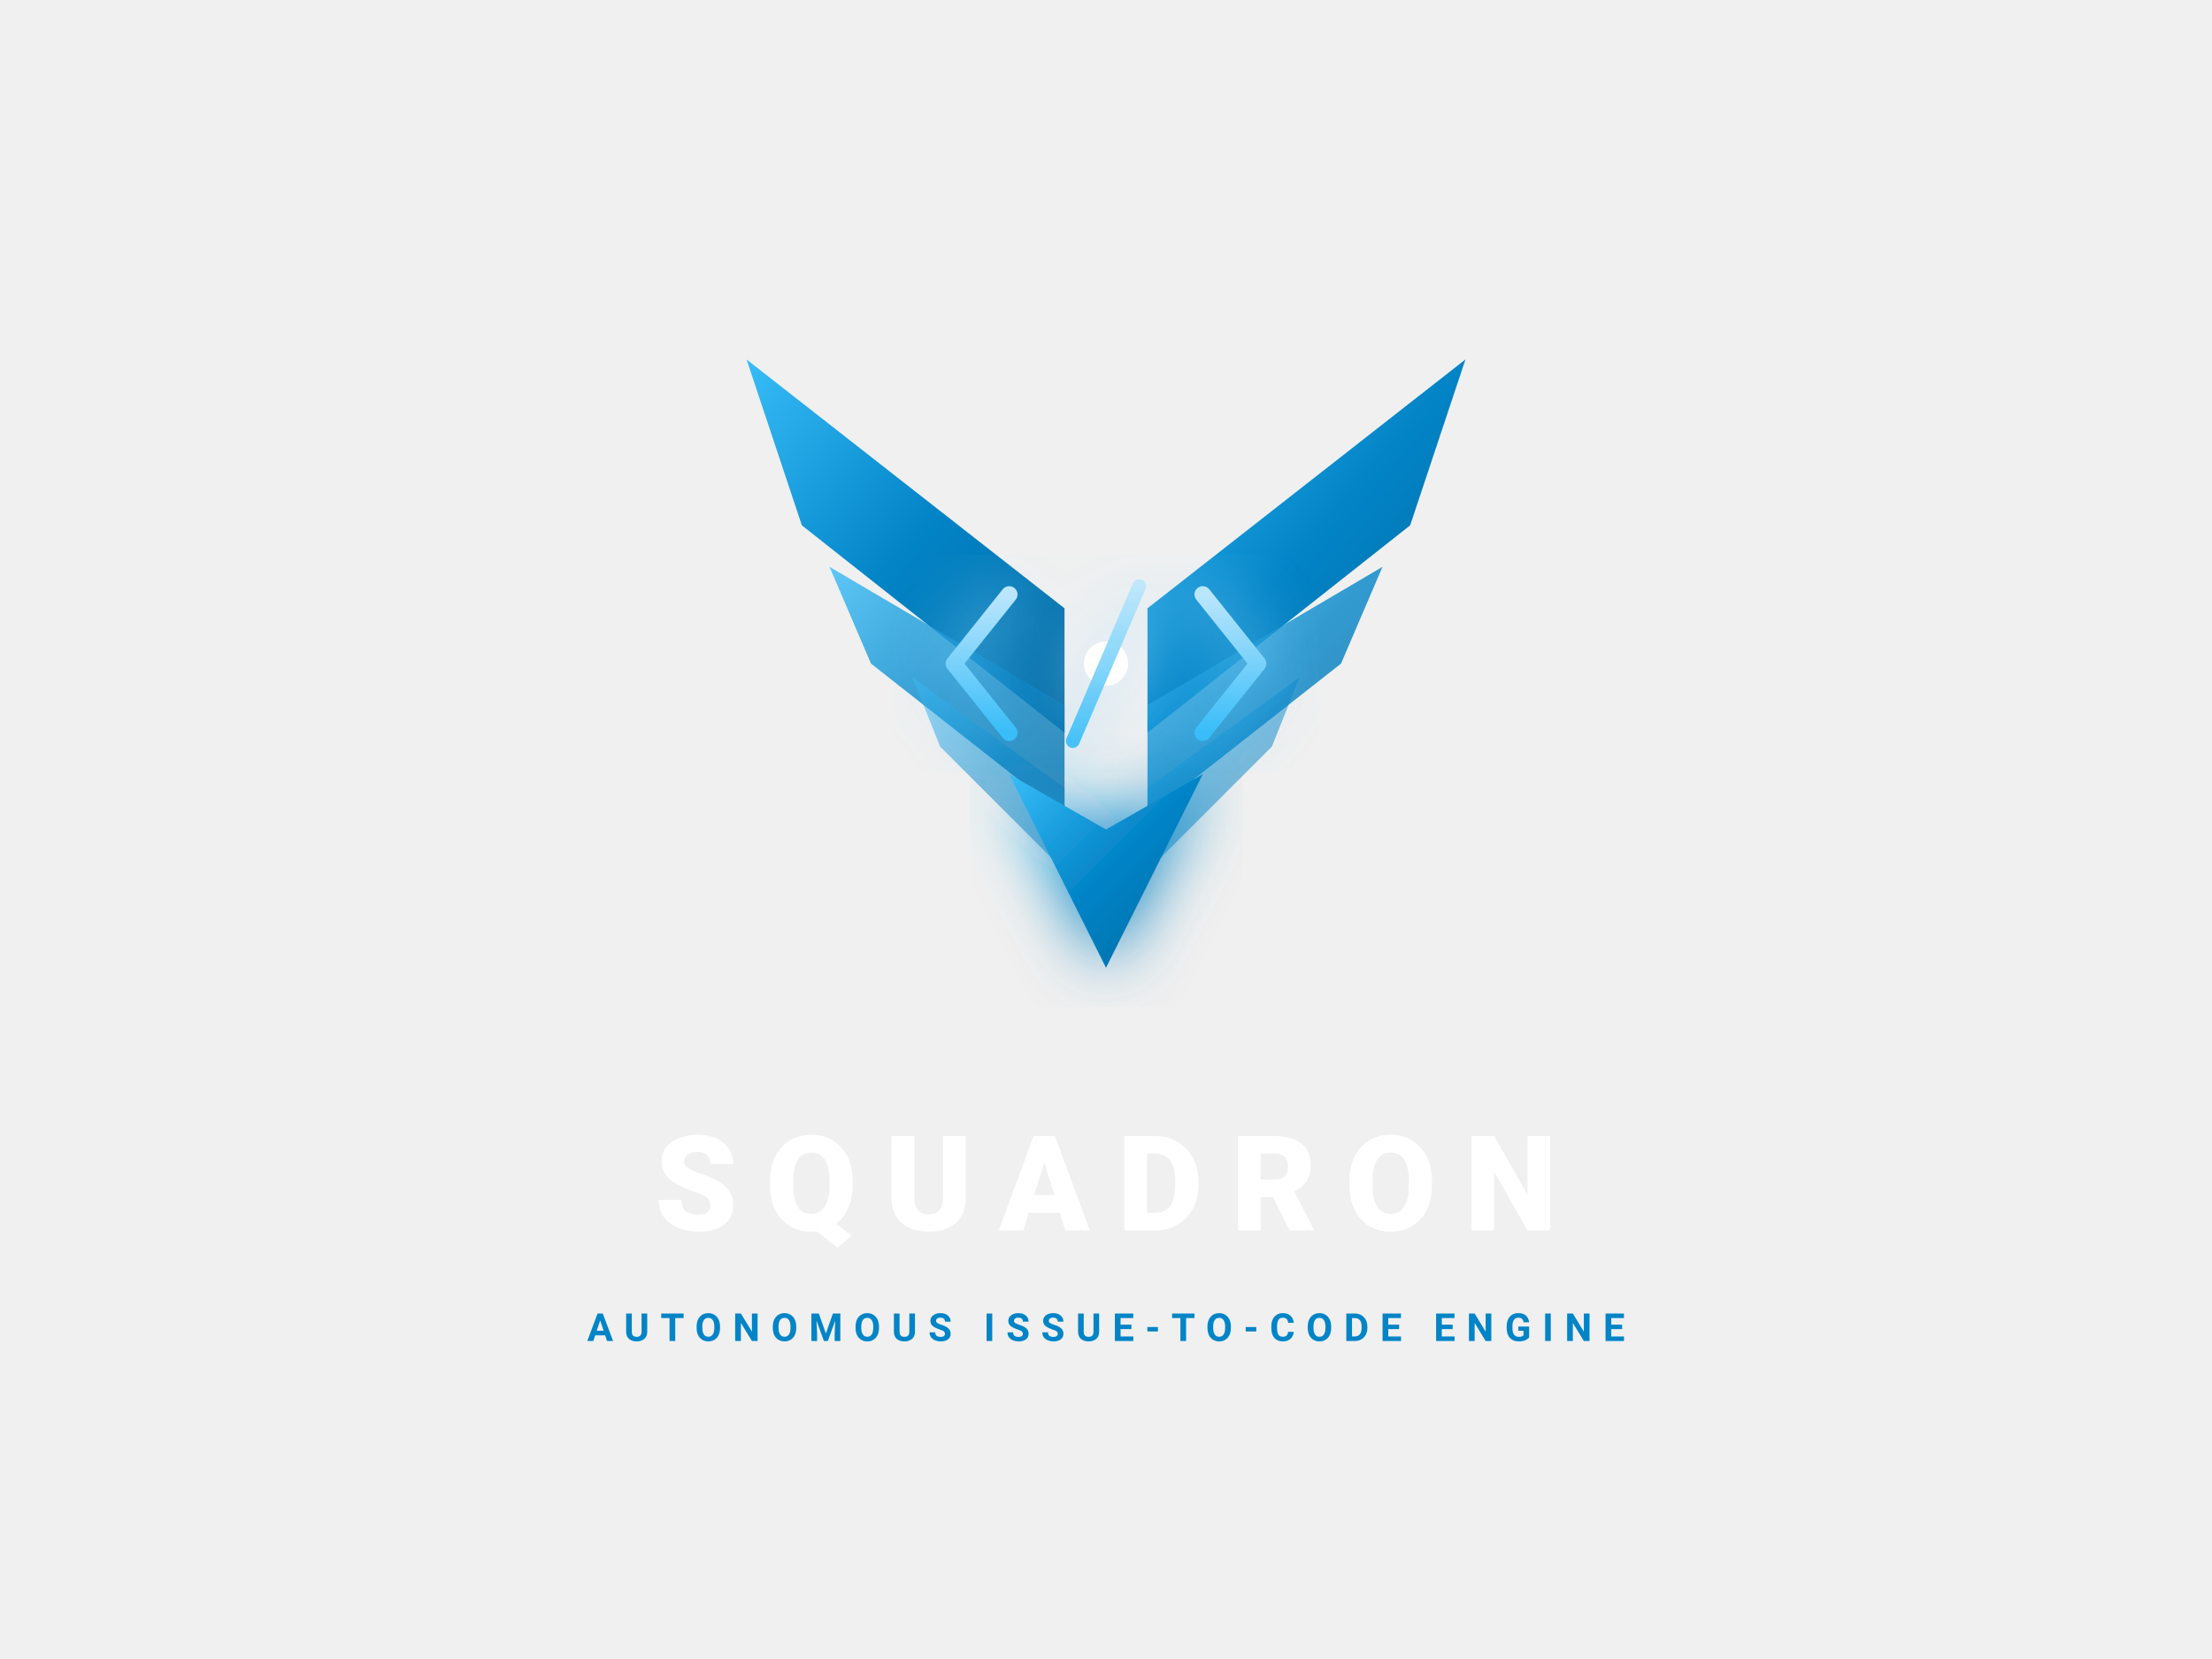
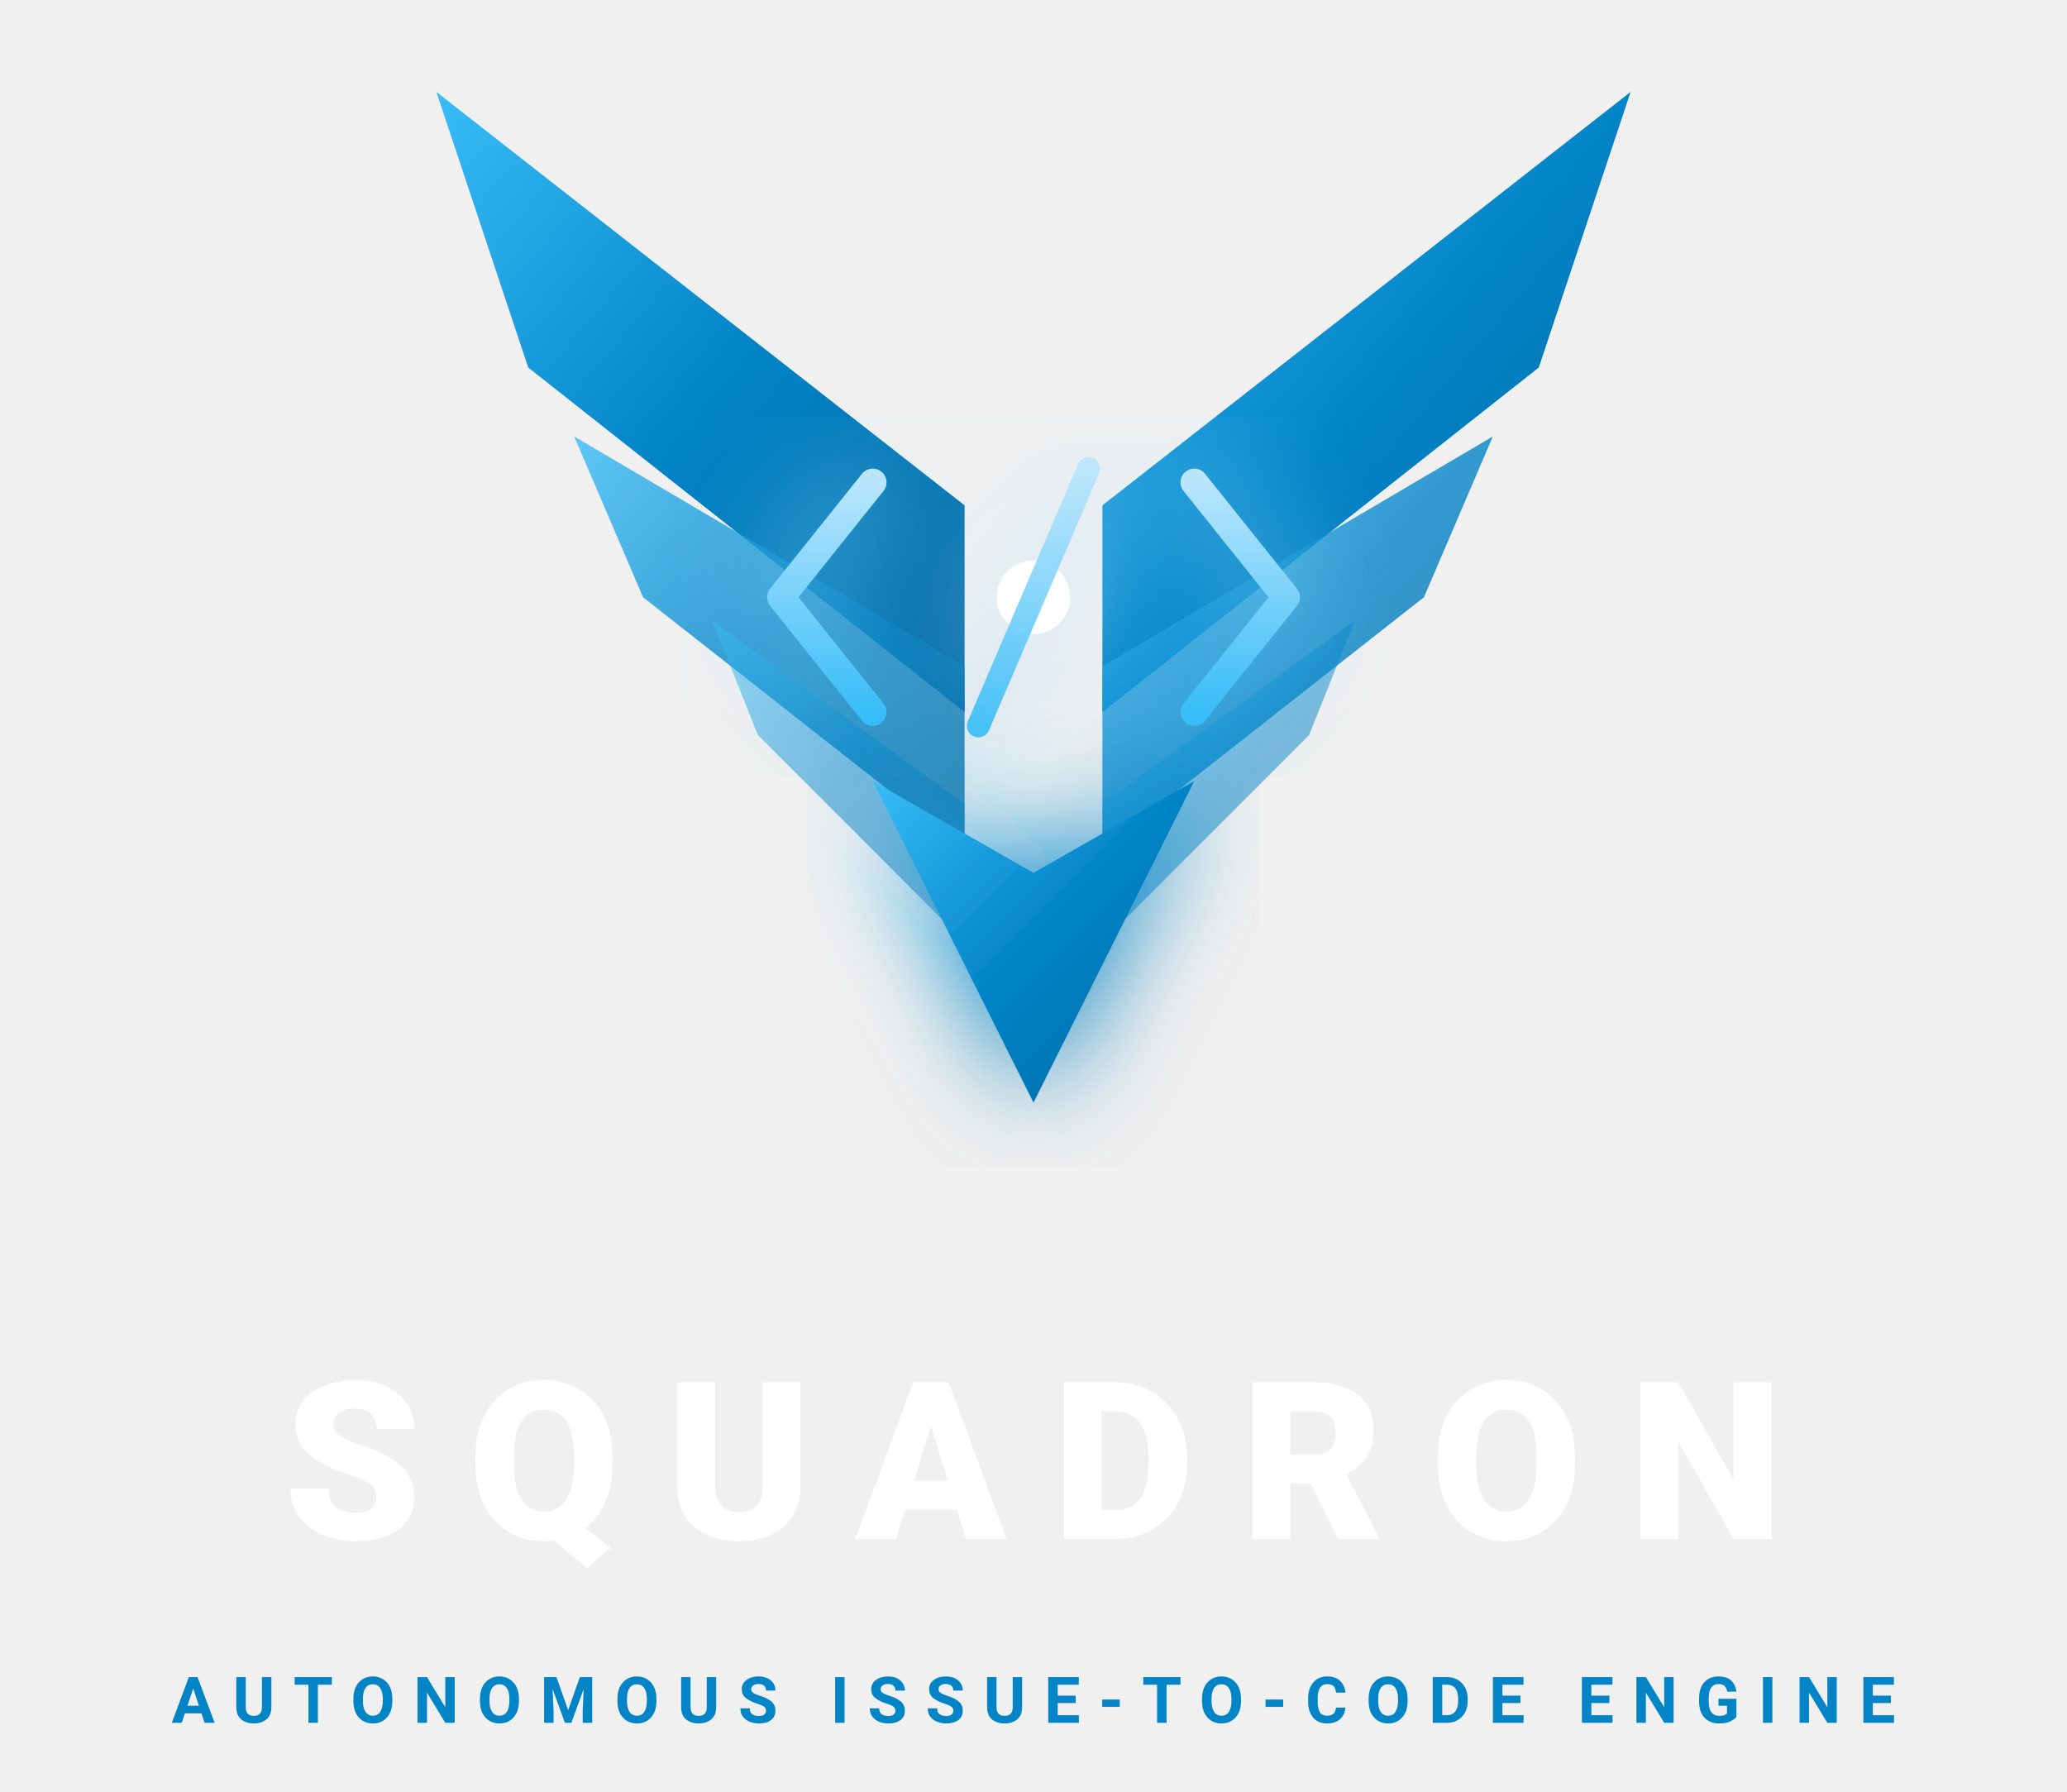
- <svg xmlns="http://www.w3.org/2000/svg" viewBox="0 0 800 600" width="100%" height="100%">
+ <svg xmlns="http://www.w3.org/2000/svg" viewBox="175 110 450 390" width="100%" height="100%">
  <defs>
    <linearGradient id="primaryGrad" x1="0%" y1="0%" x2="100%" y2="100%">
      <stop offset="0%" stop-color="#38bdf8" />
      <stop offset="50%" stop-color="#0284c7" />
      <stop offset="100%" stop-color="#0369a1" />
    </linearGradient>
    <linearGradient id="accentGrad" x1="0%" y1="0%" x2="0%" y2="100%">
      <stop offset="0%" stop-color="#bae6fd" />
      <stop offset="100%" stop-color="#38bdf8" />
    </linearGradient>
    <filter id="glow" x="-20%" y="-20%" width="140%" height="140%">
      <feGaussianBlur stdDeviation="12" result="blur" />
      <feMerge>
        <feMergeNode in="blur" />
        <feMergeNode in="SourceGraphic" />
      </feMerge>
    </filter>
  </defs>
  <g transform="translate(400, 230)">
    <path d="M -15 -10 L -130 -100 L -110 -40 L -15 35 Z" fill="url(#primaryGrad)" />
    <path d="M -15 25 L -100 -25 L -85 10 L -15 65 Z" fill="url(#primaryGrad)" opacity="0.8" />
    <path d="M -15 55 L -70 15 L -60 40 L -15 85 Z" fill="url(#primaryGrad)" opacity="0.5" />
    <path d="M 15 -10 L 130 -100 L 110 -40 L 15 35 Z" fill="url(#primaryGrad)" />
    <path d="M 15 25 L 100 -25 L 85 10 L 15 65 Z" fill="url(#primaryGrad)" opacity="0.8" />
    <path d="M 15 55 L 70 15 L 60 40 L 15 85 Z" fill="url(#primaryGrad)" opacity="0.5" />
    <path d="M 0 120 L -35 50 L 0 70 L 35 50 Z" fill="url(#primaryGrad)" filter="url(#glow)" />
    <g transform="translate(0, 10)" filter="url(#glow)">
      <circle cx="0" cy="0" r="8" fill="#ffffff" />
      <path d="M -35 -25 L -55 0 L -35 25" fill="none" stroke="url(#accentGrad)" stroke-width="6" stroke-linecap="round" stroke-linejoin="round" />
      <path d="M 35 -25 L 55 0 L 35 25" fill="none" stroke="url(#accentGrad)" stroke-width="6" stroke-linecap="round" stroke-linejoin="round" />
      <line x1="12" y1="-28" x2="-12" y2="28" stroke="url(#accentGrad)" stroke-width="5" stroke-linecap="round" opacity="0.9" />
    </g>
  </g>
  <g text-anchor="middle">
    <text x="400" y="445" fill="#ffffff" font-family="system-ui, -apple-system, BlinkMacSystemFont, 'Segoe UI', Roboto, sans-serif" font-size="48" font-weight="900" letter-spacing="10">SQUADRON</text>
    <text x="400" y="485" fill="#0284c7" font-family="system-ui, -apple-system, BlinkMacSystemFont, 'Segoe UI', Roboto, sans-serif" font-size="14" font-weight="600" letter-spacing="4">AUTONOMOUS ISSUE-TO-CODE ENGINE</text>
  </g>
</svg>
